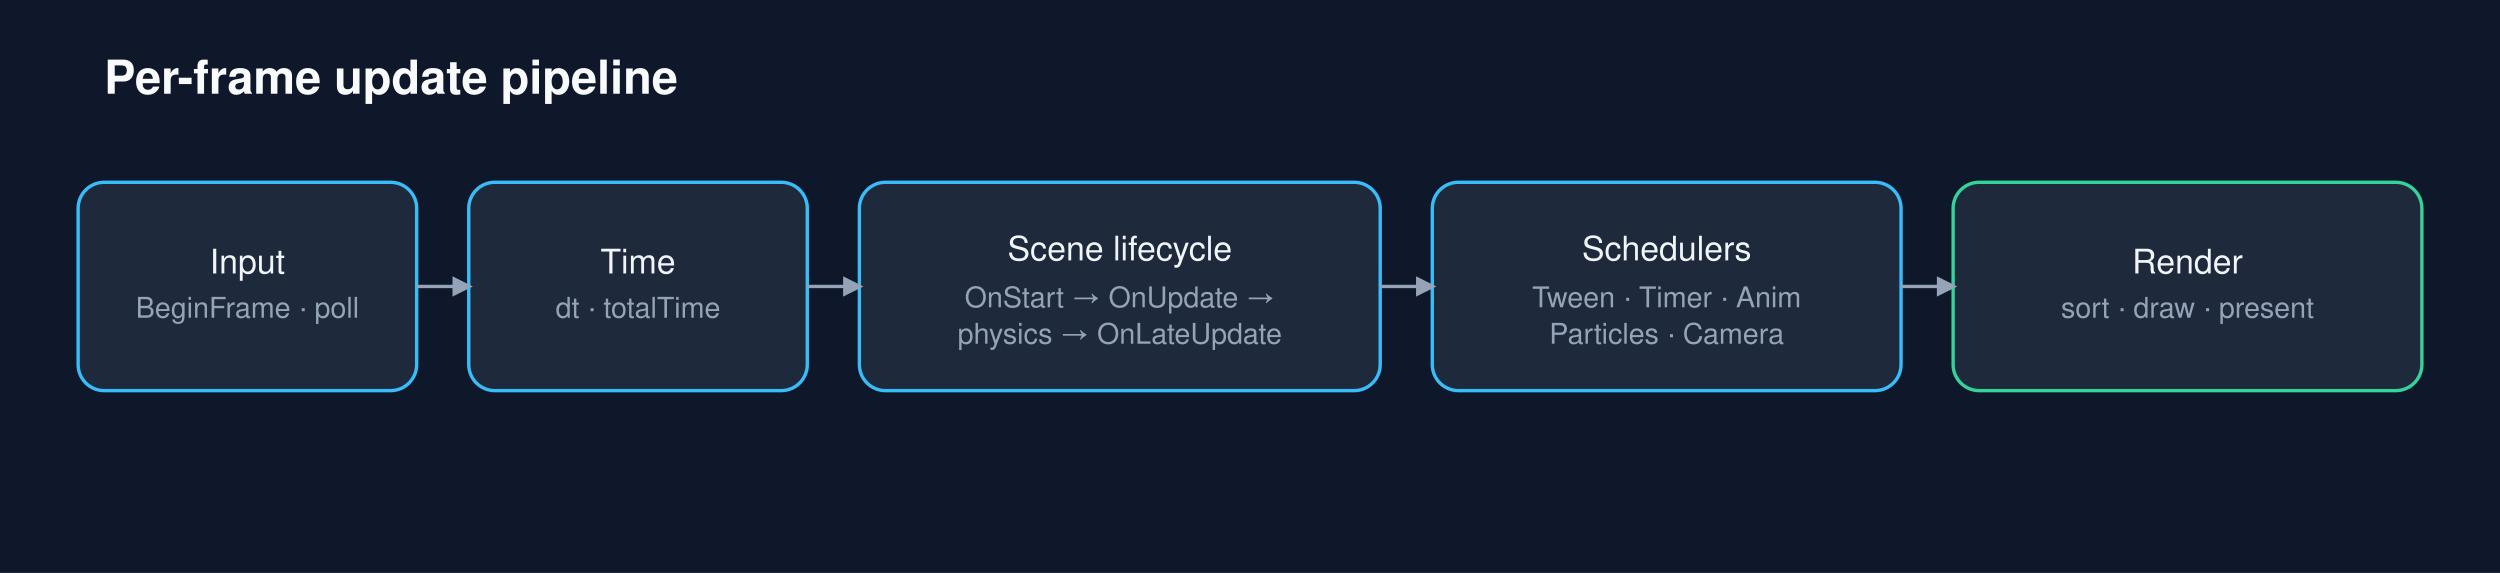
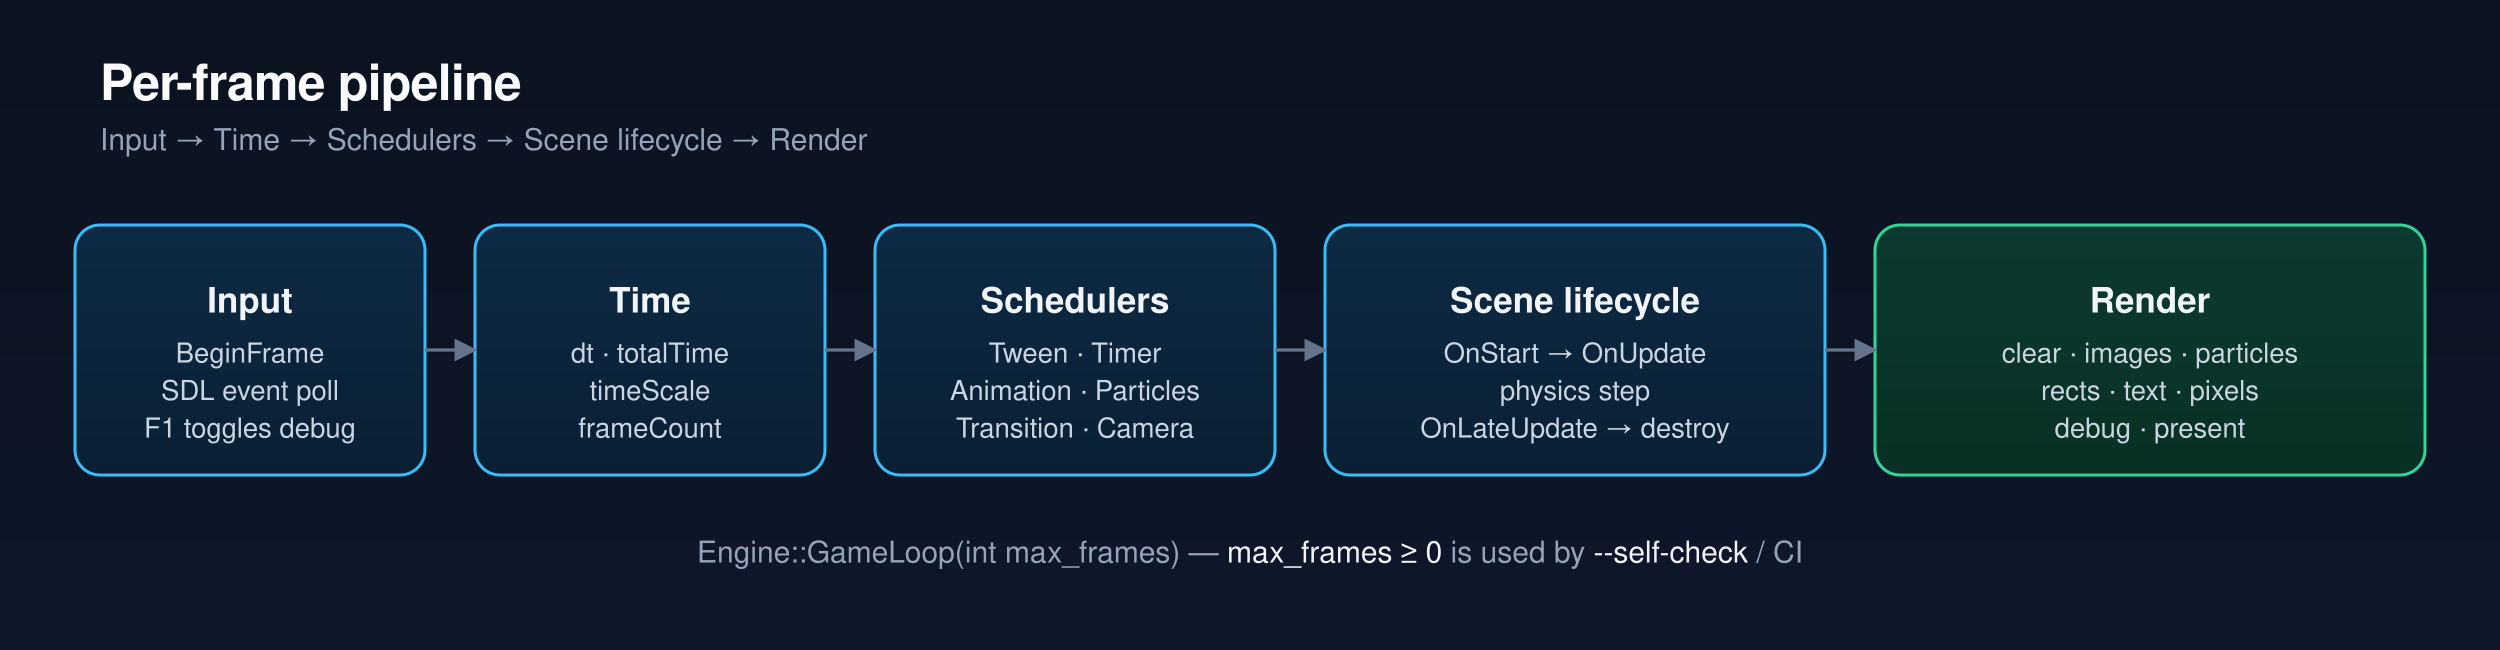
- <svg xmlns="http://www.w3.org/2000/svg" viewBox="0 0 960 220" font-family="-apple-system, BlinkMacSystemFont, 'Segoe UI', Helvetica, sans-serif">
+ <svg xmlns="http://www.w3.org/2000/svg" viewBox="0 0 1000 260" font-family="-apple-system, BlinkMacSystemFont, 'Segoe UI', Helvetica, sans-serif">
  <defs>
-     <marker id="a2" viewBox="0 0 10 10" refX="8" refY="5" markerWidth="6" markerHeight="6" orient="auto-start-reverse">
-       <path d="M0,0 L10,5 L0,10 z" fill="#94a3b8" />
+     <linearGradient id="fbg" x1="0" y1="0" x2="0" y2="1">
+       <stop offset="0%" stop-color="#0b1220" />
+       <stop offset="100%" stop-color="#0e172a" />
+     </linearGradient>
+     <linearGradient id="step" x1="0" y1="0" x2="0" y2="1">
+       <stop offset="0%" stop-color="#0d2a44" />
+       <stop offset="100%" stop-color="#0a1f33" />
+     </linearGradient>
+     <linearGradient id="stepEnd" x1="0" y1="0" x2="0" y2="1">
+       <stop offset="0%" stop-color="#0c3a30" />
+       <stop offset="100%" stop-color="#083024" />
+     </linearGradient>
+     <marker id="a2" viewBox="0 0 10 10" refX="9" refY="5" markerWidth="7" markerHeight="7" orient="auto-start-reverse">
+       <path d="M0,0 L10,5 L0,10 z" fill="#64748b" />
    </marker>
    <style>
-       .bg  { fill:#0f172a; }
-       .box { fill:#1e293b; stroke:#38bdf8; stroke-width:1.3; rx:10; ry:10; }
-       .box-end { fill:#1e293b; stroke:#34d399; stroke-width:1.3; rx:10; ry:10; }
-       .t   { fill:#f1f5f9; font-size:13px; font-weight:500; }
-       .s   { fill:#94a3b8; font-size:11px; }
-       .ln  { stroke:#94a3b8; stroke-width:1.3; fill:none; }
-       .title { fill:#f8fafc; font-size:18px; font-weight:600; }
+       .ftitle { fill:#f8fafc; font-size:20px; font-weight:600; letter-spacing:-0.3px; }
+       .fsub   { fill:#94a3b8; font-size:12px; }
+       .step   { fill:url(#step);   stroke:#38bdf8; stroke-width:1.2; }
+       .stepEnd{ fill:url(#stepEnd); stroke:#34d399; stroke-width:1.2; }
+       .lbl    { fill:#f1f5f9; font-size:14px; font-weight:600; }
+       .det    { fill:#cbd5e1; font-size:11px; }
+       .ln     { stroke:#64748b; stroke-width:1.3; fill:none; }
    </style>
  </defs>
-   <rect width="960" height="220" class="bg" />
-   <text x="40" y="36" class="title">Per-frame update pipeline</text>
+   <rect width="1000" height="260" fill="url(#fbg)" />
+   <text x="40" y="40" class="ftitle">Per-frame pipeline</text>
+   <text x="40" y="60" class="fsub">Input → Time → Schedulers → Scene lifecycle → Render</text>
  <g>
-     <rect x="30" y="70" width="130" height="80" class="box" />
-     <text x="95" y="105" text-anchor="middle" class="t">Input</text>
-     <text x="95" y="122" text-anchor="middle" class="s">BeginFrame · poll</text>
+     <rect x="30" y="90" width="140" height="100" rx="10" class="step" />
+     <text x="100" y="125" text-anchor="middle" class="lbl">Input</text>
+     <text x="100" y="145" text-anchor="middle" class="det">BeginFrame</text>
+     <text x="100" y="160" text-anchor="middle" class="det">SDL event poll</text>
+     <text x="100" y="175" text-anchor="middle" class="det">F1 toggles debug</text>
  </g>
  <g>
-     <rect x="180" y="70" width="130" height="80" class="box" />
-     <text x="245" y="105" text-anchor="middle" class="t">Time</text>
-     <text x="245" y="122" text-anchor="middle" class="s">dt · totalTime</text>
+     <rect x="190" y="90" width="140" height="100" rx="10" class="step" />
+     <text x="260" y="125" text-anchor="middle" class="lbl">Time</text>
+     <text x="260" y="145" text-anchor="middle" class="det">dt · totalTime</text>
+     <text x="260" y="160" text-anchor="middle" class="det">timeScale</text>
+     <text x="260" y="175" text-anchor="middle" class="det">frameCount</text>
  </g>
  <g>
-     <rect x="330" y="70" width="200" height="80" class="box" />
-     <text x="430" y="100" text-anchor="middle" class="t">Scene lifecycle</text>
-     <text x="430" y="118" text-anchor="middle" class="s">OnStart → OnUpdate →</text>
-     <text x="430" y="132" text-anchor="middle" class="s">physics → OnLateUpdate</text>
+     <rect x="350" y="90" width="160" height="100" rx="10" class="step" />
+     <text x="430" y="125" text-anchor="middle" class="lbl">Schedulers</text>
+     <text x="430" y="145" text-anchor="middle" class="det">Tween · Timer</text>
+     <text x="430" y="160" text-anchor="middle" class="det">Animation · Particles</text>
+     <text x="430" y="175" text-anchor="middle" class="det">Transition · Camera</text>
  </g>
  <g>
-     <rect x="550" y="70" width="180" height="80" class="box" />
-     <text x="640" y="100" text-anchor="middle" class="t">Schedulers</text>
-     <text x="640" y="118" text-anchor="middle" class="s">Tween · Timer · Anim</text>
-     <text x="640" y="132" text-anchor="middle" class="s">Particles · Camera</text>
+     <rect x="530" y="90" width="200" height="100" rx="10" class="step" />
+     <text x="630" y="125" text-anchor="middle" class="lbl">Scene lifecycle</text>
+     <text x="630" y="145" text-anchor="middle" class="det">OnStart → OnUpdate</text>
+     <text x="630" y="160" text-anchor="middle" class="det">physics step</text>
+     <text x="630" y="175" text-anchor="middle" class="det">OnLateUpdate → destroy</text>
  </g>
  <g>
-     <rect x="750" y="70" width="180" height="80" class="box-end" />
-     <text x="840" y="105" text-anchor="middle" class="t">Render</text>
-     <text x="840" y="122" text-anchor="middle" class="s">sort · draw · present</text>
+     <rect x="750" y="90" width="220" height="100" rx="10" class="stepEnd" />
+     <text x="860" y="125" text-anchor="middle" class="lbl">Render</text>
+     <text x="860" y="145" text-anchor="middle" class="det">clear · images · particles</text>
+     <text x="860" y="160" text-anchor="middle" class="det">rects · text · pixels</text>
+     <text x="860" y="175" text-anchor="middle" class="det">debug · present</text>
  </g>
-   <path d="M160,110 L180,110" class="ln" marker-end="url(#a2)" />
-   <path d="M310,110 L330,110" class="ln" marker-end="url(#a2)" />
-   <path d="M530,110 L550,110" class="ln" marker-end="url(#a2)" />
-   <path d="M730,110 L750,110" class="ln" marker-end="url(#a2)" />
+   <path d="M170,140 L190,140" class="ln" marker-end="url(#a2)" />
+   <path d="M330,140 L350,140" class="ln" marker-end="url(#a2)" />
+   <path d="M510,140 L530,140" class="ln" marker-end="url(#a2)" />
+   <path d="M730,140 L750,140" class="ln" marker-end="url(#a2)" />
+   <text x="500" y="225" text-anchor="middle" class="fsub">Engine::GameLoop(int max_frames) — <tspan fill="#f1f5f9">max_frames ≥ 0</tspan> is used by <tspan fill="#f1f5f9">--self-check</tspan> / CI</text>
</svg>
